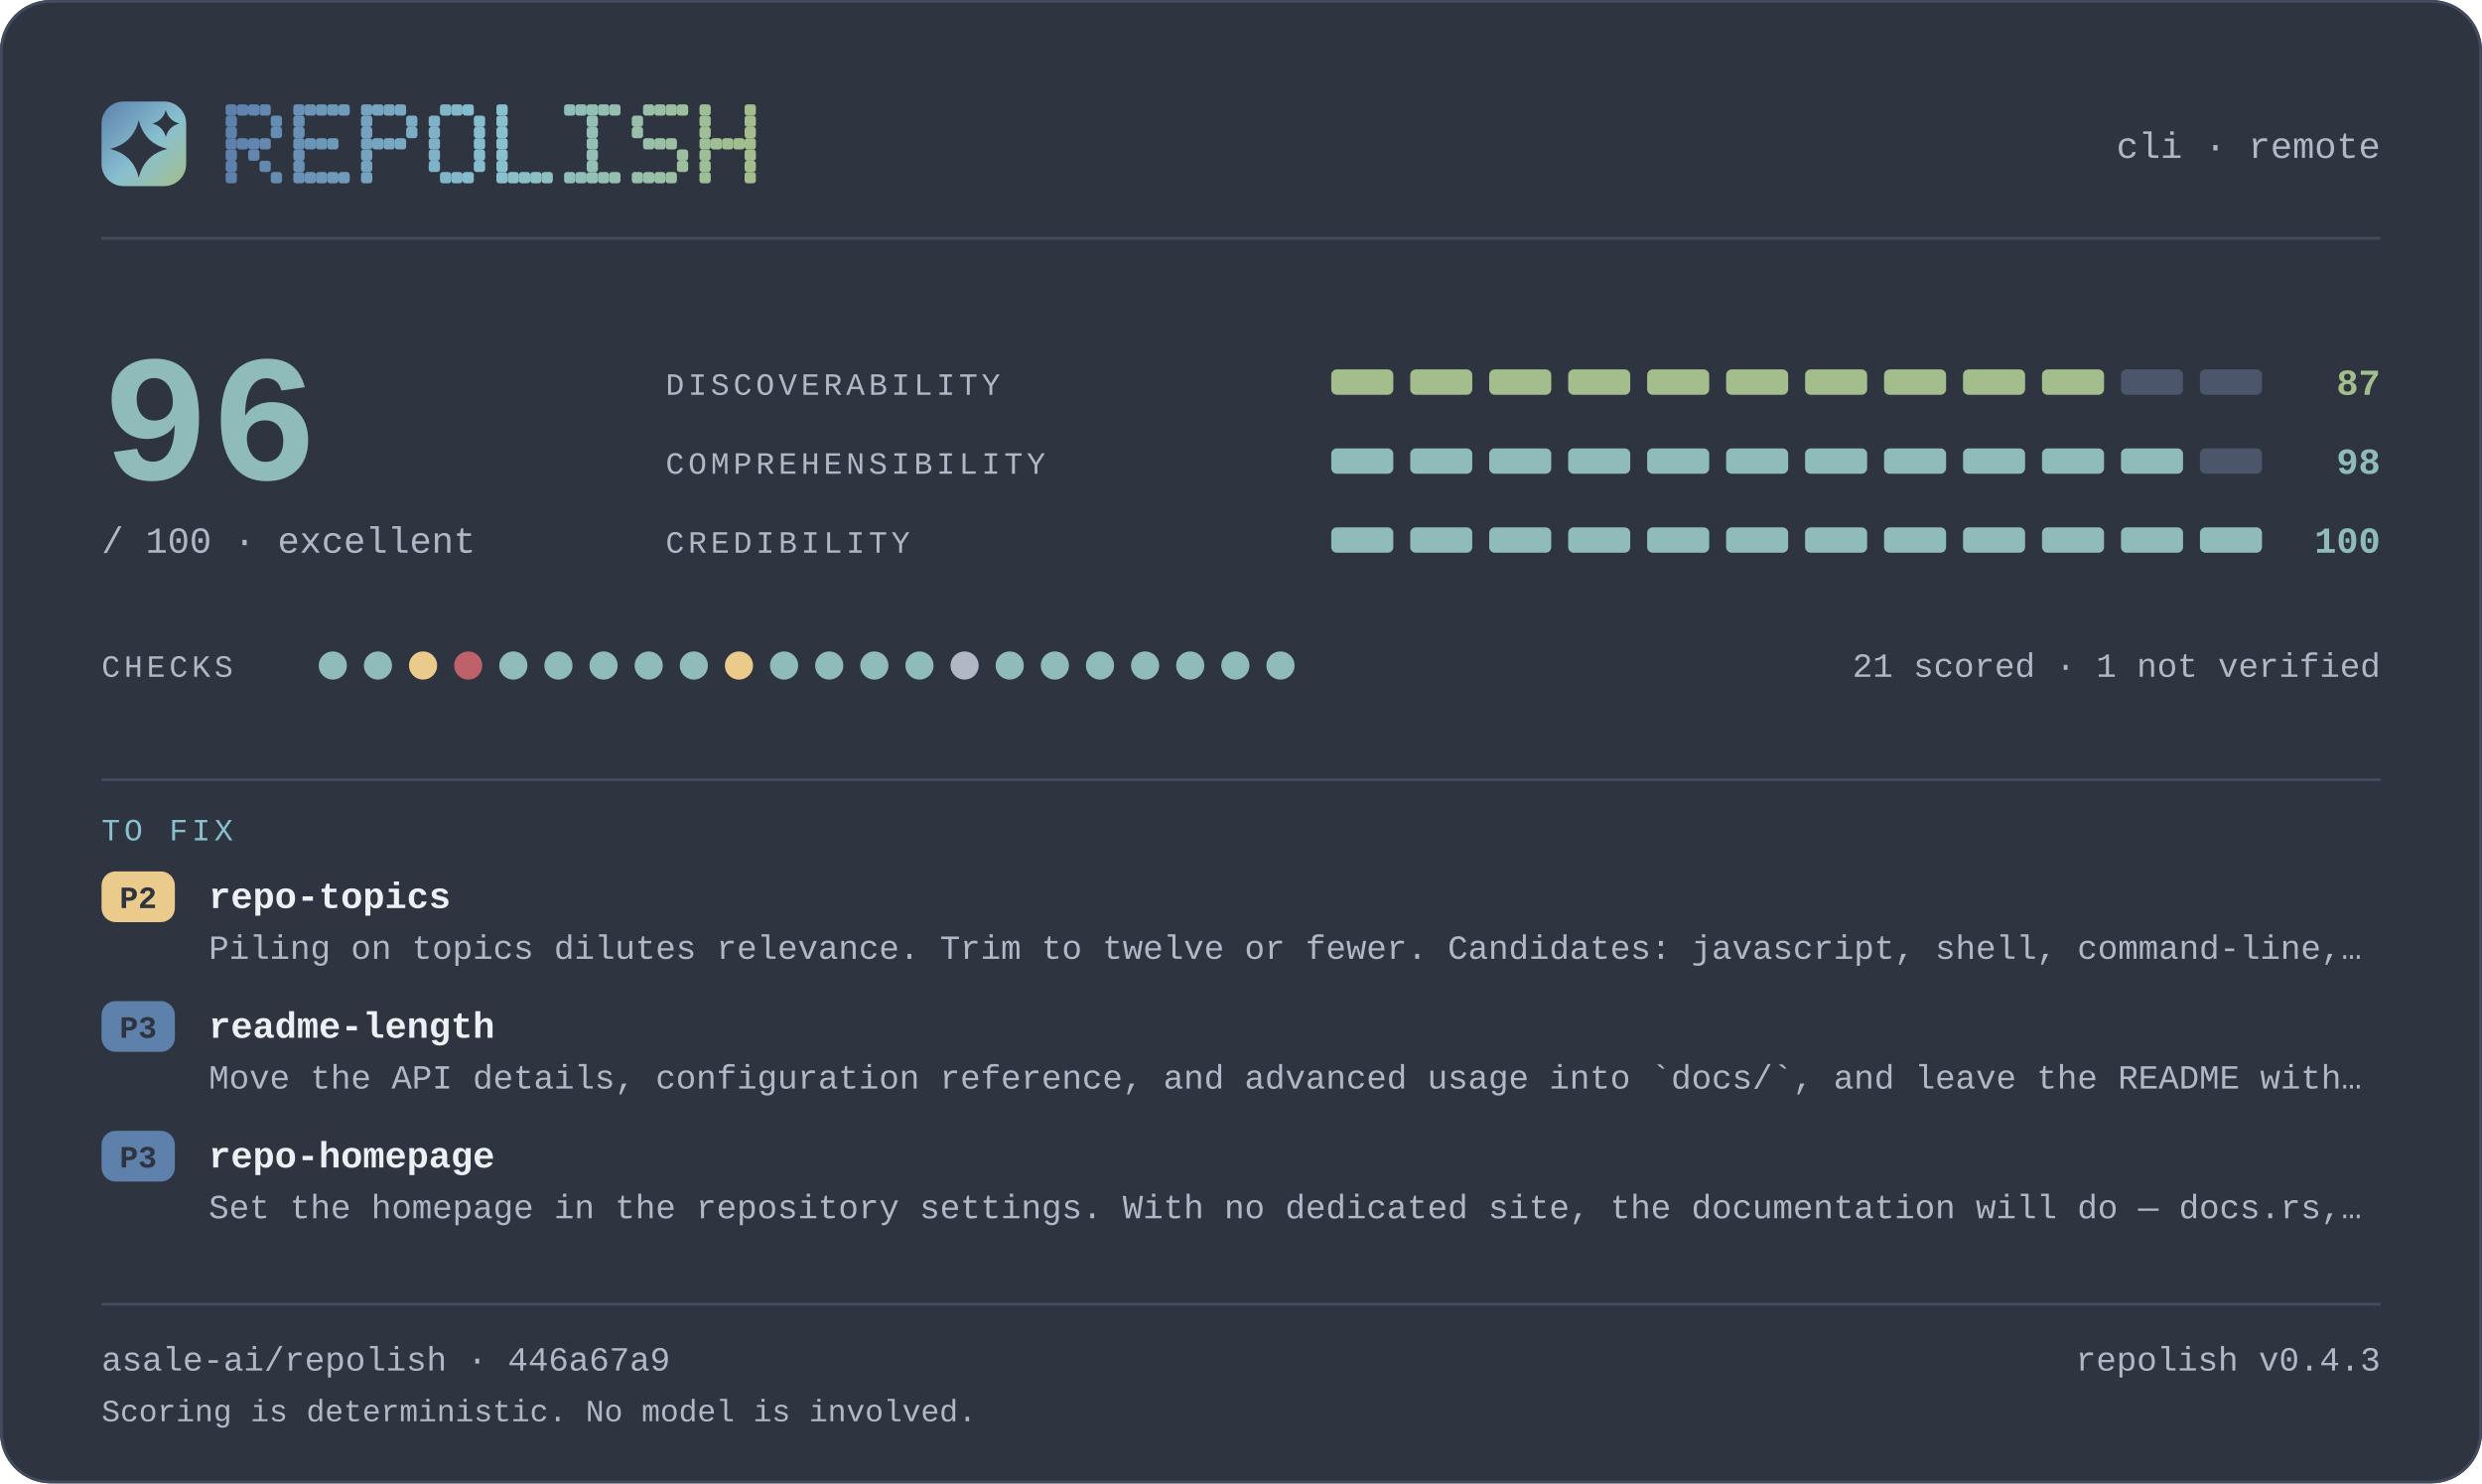
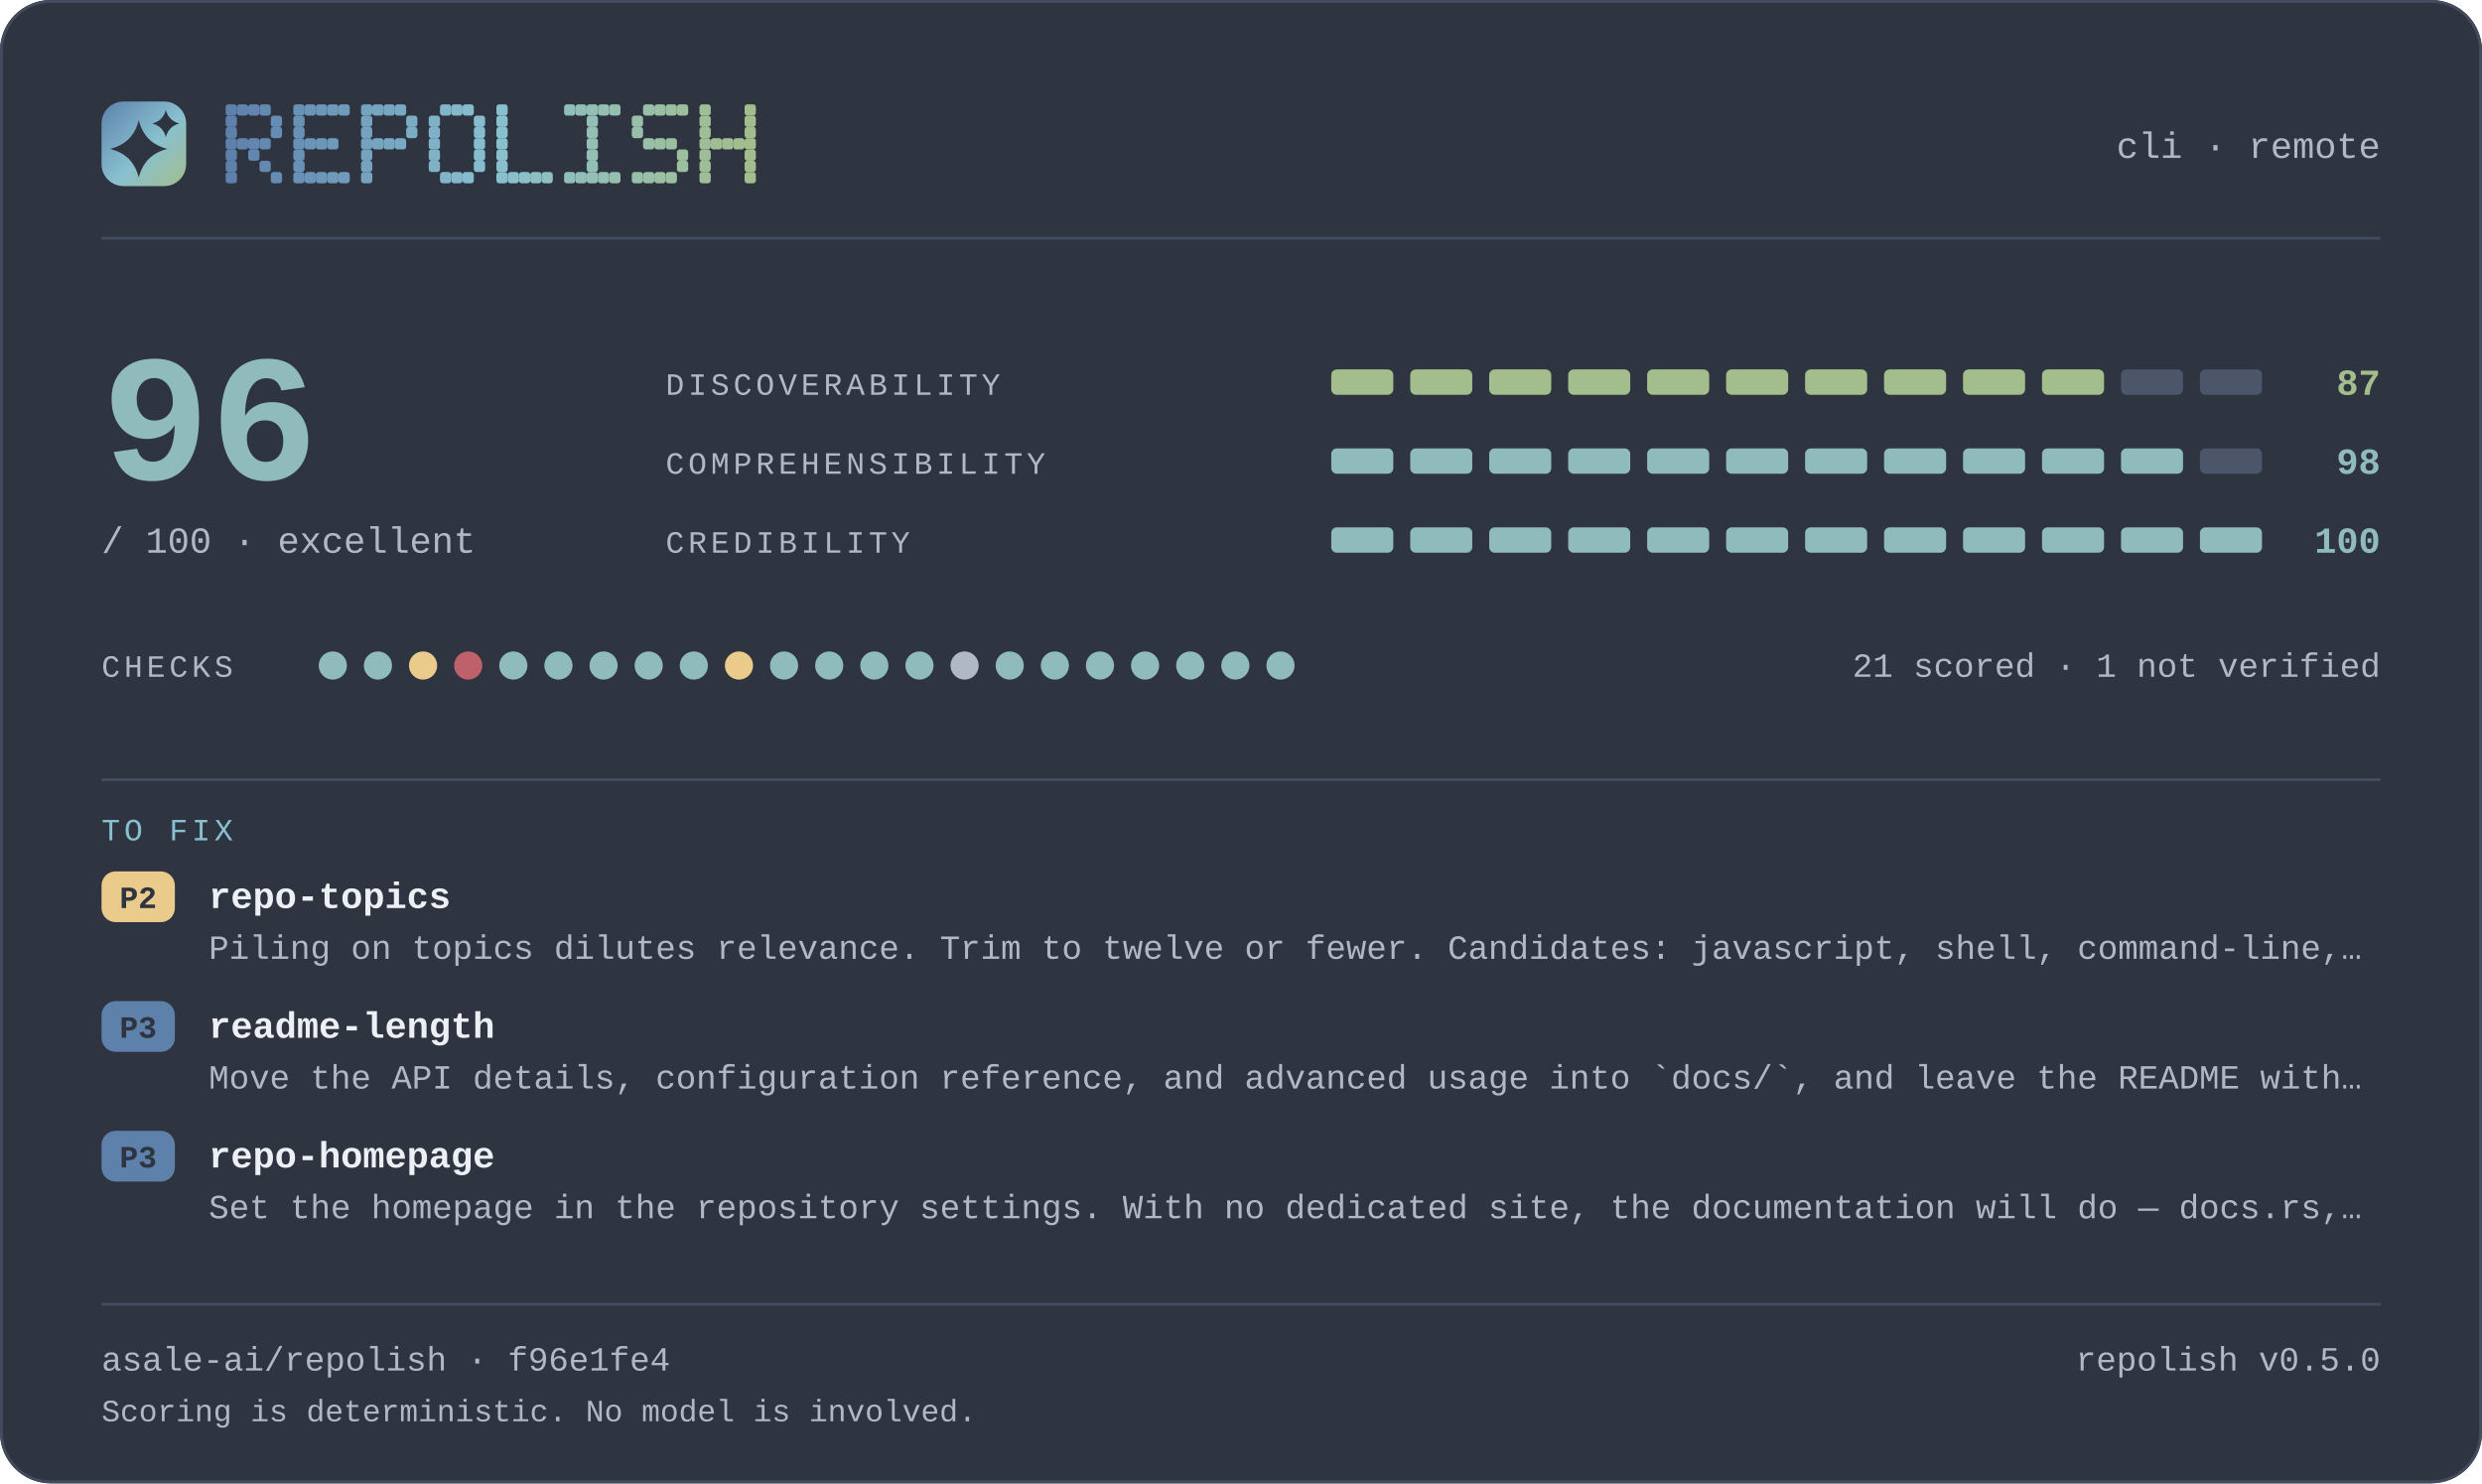
<svg xmlns="http://www.w3.org/2000/svg" width="880" height="526" viewBox="0 0 880 526" lang="en" role="img" aria-label="repolish report card — 96 out of 100">
  <defs>
    <linearGradient id="brand" x1="0" y1="0" x2="1" y2="1">
      <stop offset="0" stop-color="#5e81ac" />
      <stop offset="0.55" stop-color="#88c0d0" />
      <stop offset="1" stop-color="#a3be8c" />
    </linearGradient>
  </defs>
  <style>
    .t { font-family: ui-monospace, SFMono-Regular, "SF Mono", Menlo, Consolas, "Liberation Mono", "Noto Sans Mono CJK SC", "Noto Sans Mono CJK JP", "Microsoft YaHei", "Hiragino Sans", "Yu Gothic", monospace; }
  </style>
  <rect x="0" y="0" width="880" height="526" rx="18.0" fill="#2e3440" />
  <rect x="0.5" y="0.5" width="879" height="525" rx="17.5" fill="none" stroke="#434c5e" />
  <rect x="36" y="36" width="30" height="30" rx="7.8" fill="url(#brand)" />
  <path d="M49.2 42.6Q51.2 50.8 59.4 52.8Q51.2 54.8 49.2 63.0Q47.2 54.8 39.0 52.8Q47.2 50.8 49.2 42.6Z" fill="#2e3440" />
  <path d="M58.8 39.0Q59.8 42.8 63.6 43.8Q59.8 44.8 58.8 48.6Q57.8 44.8 54.0 43.8Q57.8 42.8 58.8 39.0Z" fill="#2e3440" />
  <g fill="#5e81ac">
    <rect x="80" y="37" width="4" height="4" rx="1" />
    <rect x="80" y="41" width="4" height="4" rx="1" />
    <rect x="80" y="45" width="4" height="4" rx="1" />
    <rect x="80" y="49" width="4" height="4" rx="1" />
    <rect x="80" y="53" width="4" height="4" rx="1" />
    <rect x="80" y="57" width="4" height="4" rx="1" />
    <rect x="80" y="61" width="4" height="4" rx="1" />
  </g>
  <g fill="#6084ae">
    <rect x="84" y="37" width="4" height="4" rx="1" />
    <rect x="84" y="49" width="4" height="4" rx="1" />
  </g>
  <g fill="#6286af">
    <rect x="88" y="37" width="4" height="4" rx="1" />
    <rect x="88" y="49" width="4" height="4" rx="1" />
    <rect x="88" y="53" width="4" height="4" rx="1" />
  </g>
  <g fill="#6389b1">
    <rect x="92" y="37" width="4" height="4" rx="1" />
    <rect x="92" y="49" width="4" height="4" rx="1" />
    <rect x="92" y="57" width="4" height="4" rx="1" />
  </g>
  <g fill="#658cb2">
    <rect x="96" y="41" width="4" height="4" rx="1" />
    <rect x="96" y="45" width="4" height="4" rx="1" />
    <rect x="96" y="61" width="4" height="4" rx="1" />
  </g>
  <g fill="#6991b5">
    <rect x="104" y="37" width="4" height="4" rx="1" />
    <rect x="104" y="41" width="4" height="4" rx="1" />
    <rect x="104" y="45" width="4" height="4" rx="1" />
    <rect x="104" y="49" width="4" height="4" rx="1" />
    <rect x="104" y="53" width="4" height="4" rx="1" />
    <rect x="104" y="57" width="4" height="4" rx="1" />
    <rect x="104" y="61" width="4" height="4" rx="1" />
  </g>
  <g fill="#6b94b7">
    <rect x="108" y="37" width="4" height="4" rx="1" />
    <rect x="108" y="49" width="4" height="4" rx="1" />
    <rect x="108" y="61" width="4" height="4" rx="1" />
  </g>
  <g fill="#6d97b9">
    <rect x="112" y="37" width="4" height="4" rx="1" />
    <rect x="112" y="49" width="4" height="4" rx="1" />
    <rect x="112" y="61" width="4" height="4" rx="1" />
  </g>
  <g fill="#6e9aba">
    <rect x="116" y="37" width="4" height="4" rx="1" />
    <rect x="116" y="49" width="4" height="4" rx="1" />
    <rect x="116" y="61" width="4" height="4" rx="1" />
  </g>
  <g fill="#709cbc">
    <rect x="120" y="37" width="4" height="4" rx="1" />
    <rect x="120" y="61" width="4" height="4" rx="1" />
  </g>
  <g fill="#74a2bf">
    <rect x="128" y="37" width="4" height="4" rx="1" />
    <rect x="128" y="41" width="4" height="4" rx="1" />
    <rect x="128" y="45" width="4" height="4" rx="1" />
    <rect x="128" y="49" width="4" height="4" rx="1" />
    <rect x="128" y="53" width="4" height="4" rx="1" />
    <rect x="128" y="57" width="4" height="4" rx="1" />
    <rect x="128" y="61" width="4" height="4" rx="1" />
  </g>
  <g fill="#76a5c0">
    <rect x="132" y="37" width="4" height="4" rx="1" />
    <rect x="132" y="49" width="4" height="4" rx="1" />
  </g>
  <g fill="#78a7c2">
    <rect x="136" y="37" width="4" height="4" rx="1" />
    <rect x="136" y="49" width="4" height="4" rx="1" />
  </g>
  <g fill="#79aac3">
    <rect x="140" y="37" width="4" height="4" rx="1" />
    <rect x="140" y="49" width="4" height="4" rx="1" />
  </g>
  <g fill="#7badc5">
    <rect x="144" y="41" width="4" height="4" rx="1" />
    <rect x="144" y="45" width="4" height="4" rx="1" />
  </g>
  <g fill="#7fb2c8">
    <rect x="152" y="41" width="4" height="4" rx="1" />
    <rect x="152" y="45" width="4" height="4" rx="1" />
    <rect x="152" y="49" width="4" height="4" rx="1" />
    <rect x="152" y="53" width="4" height="4" rx="1" />
    <rect x="152" y="57" width="4" height="4" rx="1" />
  </g>
  <g fill="#81b5ca">
    <rect x="156" y="37" width="4" height="4" rx="1" />
    <rect x="156" y="61" width="4" height="4" rx="1" />
  </g>
  <g fill="#83b8cb">
    <rect x="160" y="37" width="4" height="4" rx="1" />
    <rect x="160" y="61" width="4" height="4" rx="1" />
  </g>
  <g fill="#84bbcd">
    <rect x="164" y="37" width="4" height="4" rx="1" />
    <rect x="164" y="61" width="4" height="4" rx="1" />
  </g>
  <g fill="#86bdce">
    <rect x="168" y="41" width="4" height="4" rx="1" />
    <rect x="168" y="45" width="4" height="4" rx="1" />
    <rect x="168" y="49" width="4" height="4" rx="1" />
    <rect x="168" y="53" width="4" height="4" rx="1" />
    <rect x="168" y="57" width="4" height="4" rx="1" />
  </g>
  <g fill="#89c0cd">
    <rect x="176" y="37" width="4" height="4" rx="1" />
    <rect x="176" y="41" width="4" height="4" rx="1" />
    <rect x="176" y="45" width="4" height="4" rx="1" />
    <rect x="176" y="49" width="4" height="4" rx="1" />
    <rect x="176" y="53" width="4" height="4" rx="1" />
    <rect x="176" y="57" width="4" height="4" rx="1" />
    <rect x="176" y="61" width="4" height="4" rx="1" />
  </g>
  <g fill="#8ac0ca">
    <rect x="180" y="61" width="4" height="4" rx="1" />
  </g>
  <g fill="#8cc0c7">
    <rect x="184" y="61" width="4" height="4" rx="1" />
  </g>
  <g fill="#8dc0c4">
    <rect x="188" y="61" width="4" height="4" rx="1" />
  </g>
  <g fill="#8ec0c1">
    <rect x="192" y="61" width="4" height="4" rx="1" />
  </g>
  <g fill="#90bfbb">
    <rect x="200" y="37" width="4" height="4" rx="1" />
    <rect x="200" y="61" width="4" height="4" rx="1" />
  </g>
  <g fill="#91bfb8">
    <rect x="204" y="37" width="4" height="4" rx="1" />
    <rect x="204" y="61" width="4" height="4" rx="1" />
  </g>
  <g fill="#93bfb5">
    <rect x="208" y="37" width="4" height="4" rx="1" />
    <rect x="208" y="41" width="4" height="4" rx="1" />
    <rect x="208" y="45" width="4" height="4" rx="1" />
    <rect x="208" y="49" width="4" height="4" rx="1" />
    <rect x="208" y="53" width="4" height="4" rx="1" />
    <rect x="208" y="57" width="4" height="4" rx="1" />
    <rect x="208" y="61" width="4" height="4" rx="1" />
  </g>
  <g fill="#94bfb2">
    <rect x="212" y="37" width="4" height="4" rx="1" />
    <rect x="212" y="61" width="4" height="4" rx="1" />
  </g>
  <g fill="#95bfaf">
    <rect x="216" y="37" width="4" height="4" rx="1" />
    <rect x="216" y="61" width="4" height="4" rx="1" />
  </g>
  <g fill="#97bfaa">
    <rect x="224" y="41" width="4" height="4" rx="1" />
    <rect x="224" y="45" width="4" height="4" rx="1" />
    <rect x="224" y="61" width="4" height="4" rx="1" />
  </g>
  <g fill="#98bfa7">
    <rect x="228" y="37" width="4" height="4" rx="1" />
    <rect x="228" y="49" width="4" height="4" rx="1" />
    <rect x="228" y="61" width="4" height="4" rx="1" />
  </g>
  <g fill="#9abfa4">
    <rect x="232" y="37" width="4" height="4" rx="1" />
    <rect x="232" y="49" width="4" height="4" rx="1" />
    <rect x="232" y="61" width="4" height="4" rx="1" />
  </g>
  <g fill="#9bbfa1">
    <rect x="236" y="37" width="4" height="4" rx="1" />
    <rect x="236" y="49" width="4" height="4" rx="1" />
    <rect x="236" y="61" width="4" height="4" rx="1" />
  </g>
  <g fill="#9cbf9e">
    <rect x="240" y="37" width="4" height="4" rx="1" />
    <rect x="240" y="53" width="4" height="4" rx="1" />
    <rect x="240" y="57" width="4" height="4" rx="1" />
  </g>
  <g fill="#9ebe98">
    <rect x="248" y="37" width="4" height="4" rx="1" />
    <rect x="248" y="41" width="4" height="4" rx="1" />
    <rect x="248" y="45" width="4" height="4" rx="1" />
    <rect x="248" y="49" width="4" height="4" rx="1" />
    <rect x="248" y="53" width="4" height="4" rx="1" />
    <rect x="248" y="57" width="4" height="4" rx="1" />
    <rect x="248" y="61" width="4" height="4" rx="1" />
  </g>
  <g fill="#9fbe95">
    <rect x="252" y="49" width="4" height="4" rx="1" />
  </g>
  <g fill="#a1be92">
    <rect x="256" y="49" width="4" height="4" rx="1" />
  </g>
  <g fill="#a2be8f">
    <rect x="260" y="49" width="4" height="4" rx="1" />
  </g>
  <g fill="#a3be8c">
    <rect x="264" y="37" width="4" height="4" rx="1" />
    <rect x="264" y="41" width="4" height="4" rx="1" />
    <rect x="264" y="45" width="4" height="4" rx="1" />
    <rect x="264" y="49" width="4" height="4" rx="1" />
    <rect x="264" y="53" width="4" height="4" rx="1" />
    <rect x="264" y="57" width="4" height="4" rx="1" />
    <rect x="264" y="61" width="4" height="4" rx="1" />
  </g>
  <text class="t" x="844" y="56" font-size="13" fill="#b0b8c6" text-anchor="end">cli · remote</text>
  <rect x="36" y="84" width="808" height="1" fill="#434c5e" />
  <text class="t" x="36" y="170" font-size="64" fill="#8fbcbb" text-anchor="start" font-weight="700">96</text>
  <text class="t" x="36" y="196" font-size="13" fill="#b0b8c6" text-anchor="start">/ 100  ·  excellent</text>
  <text class="t" x="236" y="140" font-size="11" fill="#b0b8c6" text-anchor="start" letter-spacing="1.4">DISCOVERABILITY</text>
  <rect x="472" y="131" width="22" height="9" rx="2.0" fill="#a3be8c" />
  <rect x="500" y="131" width="22" height="9" rx="2.0" fill="#a3be8c" />
  <rect x="528" y="131" width="22" height="9" rx="2.0" fill="#a3be8c" />
  <rect x="556" y="131" width="22" height="9" rx="2.0" fill="#a3be8c" />
  <rect x="584" y="131" width="22" height="9" rx="2.0" fill="#a3be8c" />
  <rect x="612" y="131" width="22" height="9" rx="2.0" fill="#a3be8c" />
  <rect x="640" y="131" width="22" height="9" rx="2.0" fill="#a3be8c" />
  <rect x="668" y="131" width="22" height="9" rx="2.0" fill="#a3be8c" />
  <rect x="696" y="131" width="22" height="9" rx="2.0" fill="#a3be8c" />
  <rect x="724" y="131" width="22" height="9" rx="2.0" fill="#a3be8c" />
  <rect x="752" y="131" width="22" height="9" rx="2.0" fill="#4c566a" />
  <rect x="780" y="131" width="22" height="9" rx="2.0" fill="#4c566a" />
  <text class="t" x="844" y="140" font-size="13" fill="#a3be8c" text-anchor="end" font-weight="700">87</text>
  <text class="t" x="236" y="168" font-size="11" fill="#b0b8c6" text-anchor="start" letter-spacing="1.4">COMPREHENSIBILITY</text>
  <rect x="472" y="159" width="22" height="9" rx="2.0" fill="#8fbcbb" />
  <rect x="500" y="159" width="22" height="9" rx="2.0" fill="#8fbcbb" />
  <rect x="528" y="159" width="22" height="9" rx="2.0" fill="#8fbcbb" />
  <rect x="556" y="159" width="22" height="9" rx="2.0" fill="#8fbcbb" />
  <rect x="584" y="159" width="22" height="9" rx="2.0" fill="#8fbcbb" />
  <rect x="612" y="159" width="22" height="9" rx="2.0" fill="#8fbcbb" />
  <rect x="640" y="159" width="22" height="9" rx="2.0" fill="#8fbcbb" />
  <rect x="668" y="159" width="22" height="9" rx="2.0" fill="#8fbcbb" />
  <rect x="696" y="159" width="22" height="9" rx="2.0" fill="#8fbcbb" />
  <rect x="724" y="159" width="22" height="9" rx="2.0" fill="#8fbcbb" />
  <rect x="752" y="159" width="22" height="9" rx="2.0" fill="#8fbcbb" />
  <rect x="780" y="159" width="22" height="9" rx="2.0" fill="#4c566a" />
  <text class="t" x="844" y="168" font-size="13" fill="#8fbcbb" text-anchor="end" font-weight="700">98</text>
  <text class="t" x="236" y="196" font-size="11" fill="#b0b8c6" text-anchor="start" letter-spacing="1.4">CREDIBILITY</text>
  <rect x="472" y="187" width="22" height="9" rx="2.0" fill="#8fbcbb" />
  <rect x="500" y="187" width="22" height="9" rx="2.0" fill="#8fbcbb" />
  <rect x="528" y="187" width="22" height="9" rx="2.0" fill="#8fbcbb" />
  <rect x="556" y="187" width="22" height="9" rx="2.0" fill="#8fbcbb" />
  <rect x="584" y="187" width="22" height="9" rx="2.0" fill="#8fbcbb" />
  <rect x="612" y="187" width="22" height="9" rx="2.0" fill="#8fbcbb" />
  <rect x="640" y="187" width="22" height="9" rx="2.0" fill="#8fbcbb" />
  <rect x="668" y="187" width="22" height="9" rx="2.0" fill="#8fbcbb" />
  <rect x="696" y="187" width="22" height="9" rx="2.0" fill="#8fbcbb" />
  <rect x="724" y="187" width="22" height="9" rx="2.0" fill="#8fbcbb" />
  <rect x="752" y="187" width="22" height="9" rx="2.0" fill="#8fbcbb" />
  <rect x="780" y="187" width="22" height="9" rx="2.0" fill="#8fbcbb" />
  <text class="t" x="844" y="196" font-size="13" fill="#8fbcbb" text-anchor="end" font-weight="700">100</text>
  <text class="t" x="36" y="240" font-size="11" fill="#b0b8c6" text-anchor="start" letter-spacing="1.4">CHECKS</text>
  <circle cx="118" cy="236" r="5" fill="#8fbcbb" />
  <circle cx="134" cy="236" r="5" fill="#8fbcbb" />
  <circle cx="150" cy="236" r="5" fill="#ebcb8b" />
  <circle cx="166" cy="236" r="5" fill="#bf616a" />
  <circle cx="182" cy="236" r="5" fill="#8fbcbb" />
  <circle cx="198" cy="236" r="5" fill="#8fbcbb" />
  <circle cx="214" cy="236" r="5" fill="#8fbcbb" />
  <circle cx="230" cy="236" r="5" fill="#8fbcbb" />
  <circle cx="246" cy="236" r="5" fill="#8fbcbb" />
  <circle cx="262" cy="236" r="5" fill="#ebcb8b" />
  <circle cx="278" cy="236" r="5" fill="#8fbcbb" />
  <circle cx="294" cy="236" r="5" fill="#8fbcbb" />
  <circle cx="310" cy="236" r="5" fill="#8fbcbb" />
  <circle cx="326" cy="236" r="5" fill="#8fbcbb" />
  <circle cx="342" cy="236" r="5" fill="#b0b8c6" />
  <circle cx="358" cy="236" r="5" fill="#8fbcbb" />
  <circle cx="374" cy="236" r="5" fill="#8fbcbb" />
  <circle cx="390" cy="236" r="5" fill="#8fbcbb" />
  <circle cx="406" cy="236" r="5" fill="#8fbcbb" />
  <circle cx="422" cy="236" r="5" fill="#8fbcbb" />
  <circle cx="438" cy="236" r="5" fill="#8fbcbb" />
  <circle cx="454" cy="236" r="5" fill="#8fbcbb" />
  <text class="t" x="844" y="240" font-size="12" fill="#b0b8c6" text-anchor="end">21 scored · 1 not verified</text>
  <rect x="36" y="276" width="808" height="1" fill="#434c5e" />
  <text class="t" x="36" y="298" font-size="11" fill="#88c0d0" text-anchor="start" letter-spacing="1.4">TO FIX</text>
  <rect x="36" y="309" width="26" height="18" rx="5.0" fill="#ebcb8b" />
  <text class="t" x="49" y="322" font-size="11" fill="#2e3440" text-anchor="middle" font-weight="700">P2</text>
  <text class="t" x="74" y="322" font-size="13" fill="#eceff4" text-anchor="start" font-weight="700">repo-topics</text>
  <text class="t" x="74" y="340" font-size="12" fill="#b0b8c6" text-anchor="start">Piling on topics dilutes relevance. Trim to twelve or fewer. Candidates: javascript, shell, command-line,…</text>
  <rect x="36" y="355" width="26" height="18" rx="5.0" fill="#5e81ac" />
  <text class="t" x="49" y="368" font-size="11" fill="#2e3440" text-anchor="middle" font-weight="700">P3</text>
  <text class="t" x="74" y="368" font-size="13" fill="#eceff4" text-anchor="start" font-weight="700">readme-length</text>
  <text class="t" x="74" y="386" font-size="12" fill="#b0b8c6" text-anchor="start">Move the API details, configuration reference, and advanced usage into `docs/`, and leave the README with…</text>
  <rect x="36" y="401" width="26" height="18" rx="5.0" fill="#5e81ac" />
  <text class="t" x="49" y="414" font-size="11" fill="#2e3440" text-anchor="middle" font-weight="700">P3</text>
  <text class="t" x="74" y="414" font-size="13" fill="#eceff4" text-anchor="start" font-weight="700">repo-homepage</text>
  <text class="t" x="74" y="432" font-size="12" fill="#b0b8c6" text-anchor="start">Set the homepage in the repository settings. With no dedicated site, the documentation will do — docs.rs,…</text>
  <rect x="36" y="462" width="808" height="1" fill="#434c5e" />
-   <text class="t" x="36" y="486" font-size="12" fill="#b0b8c6" text-anchor="start">asale-ai/repolish · 446a67a9</text>
-   <text class="t" x="844" y="486" font-size="12" fill="#b0b8c6" text-anchor="end">repolish v0.4.3</text>
+   <text class="t" x="36" y="486" font-size="12" fill="#b0b8c6" text-anchor="start">asale-ai/repolish · f96e1fe4</text>
+   <text class="t" x="844" y="486" font-size="12" fill="#b0b8c6" text-anchor="end">repolish v0.5.0</text>
  <text class="t" x="36" y="504" font-size="11" fill="#b0b8c6" text-anchor="start">Scoring is deterministic. No model is involved.</text>
</svg>
